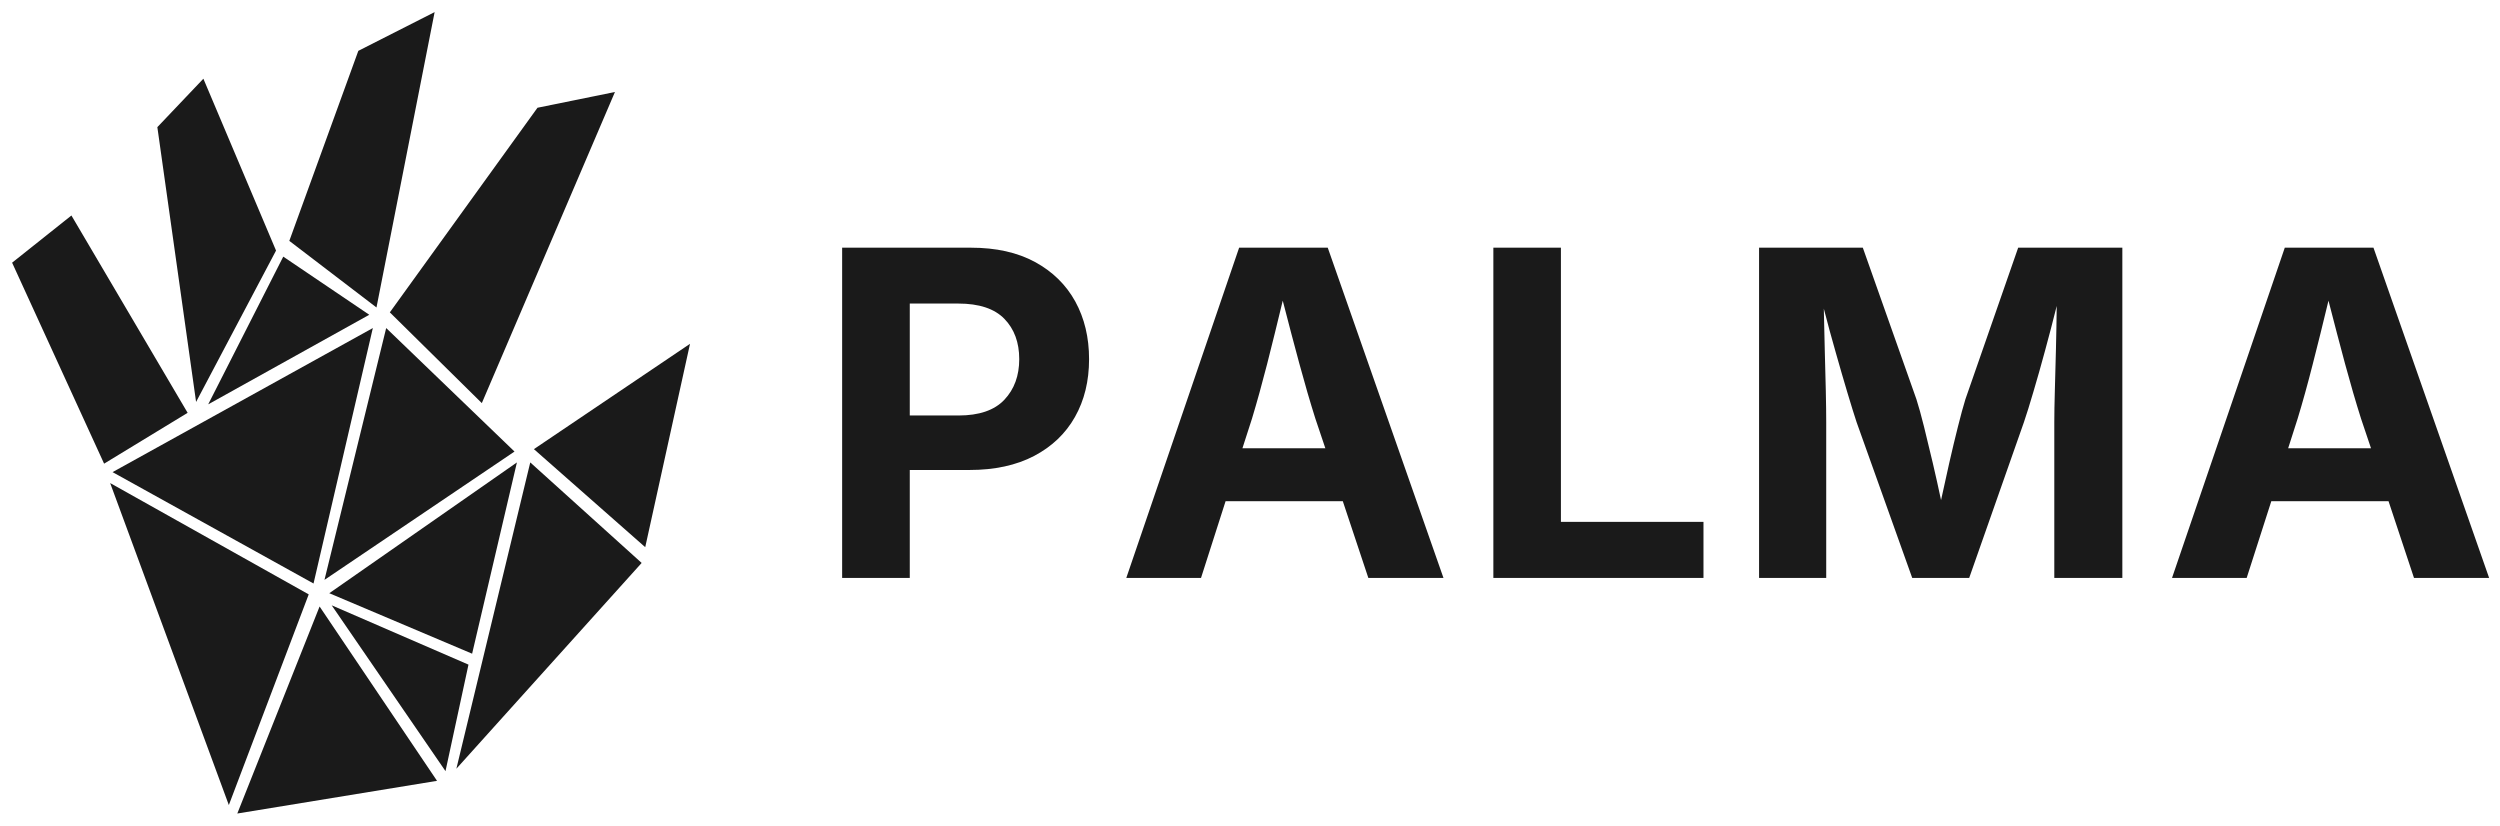
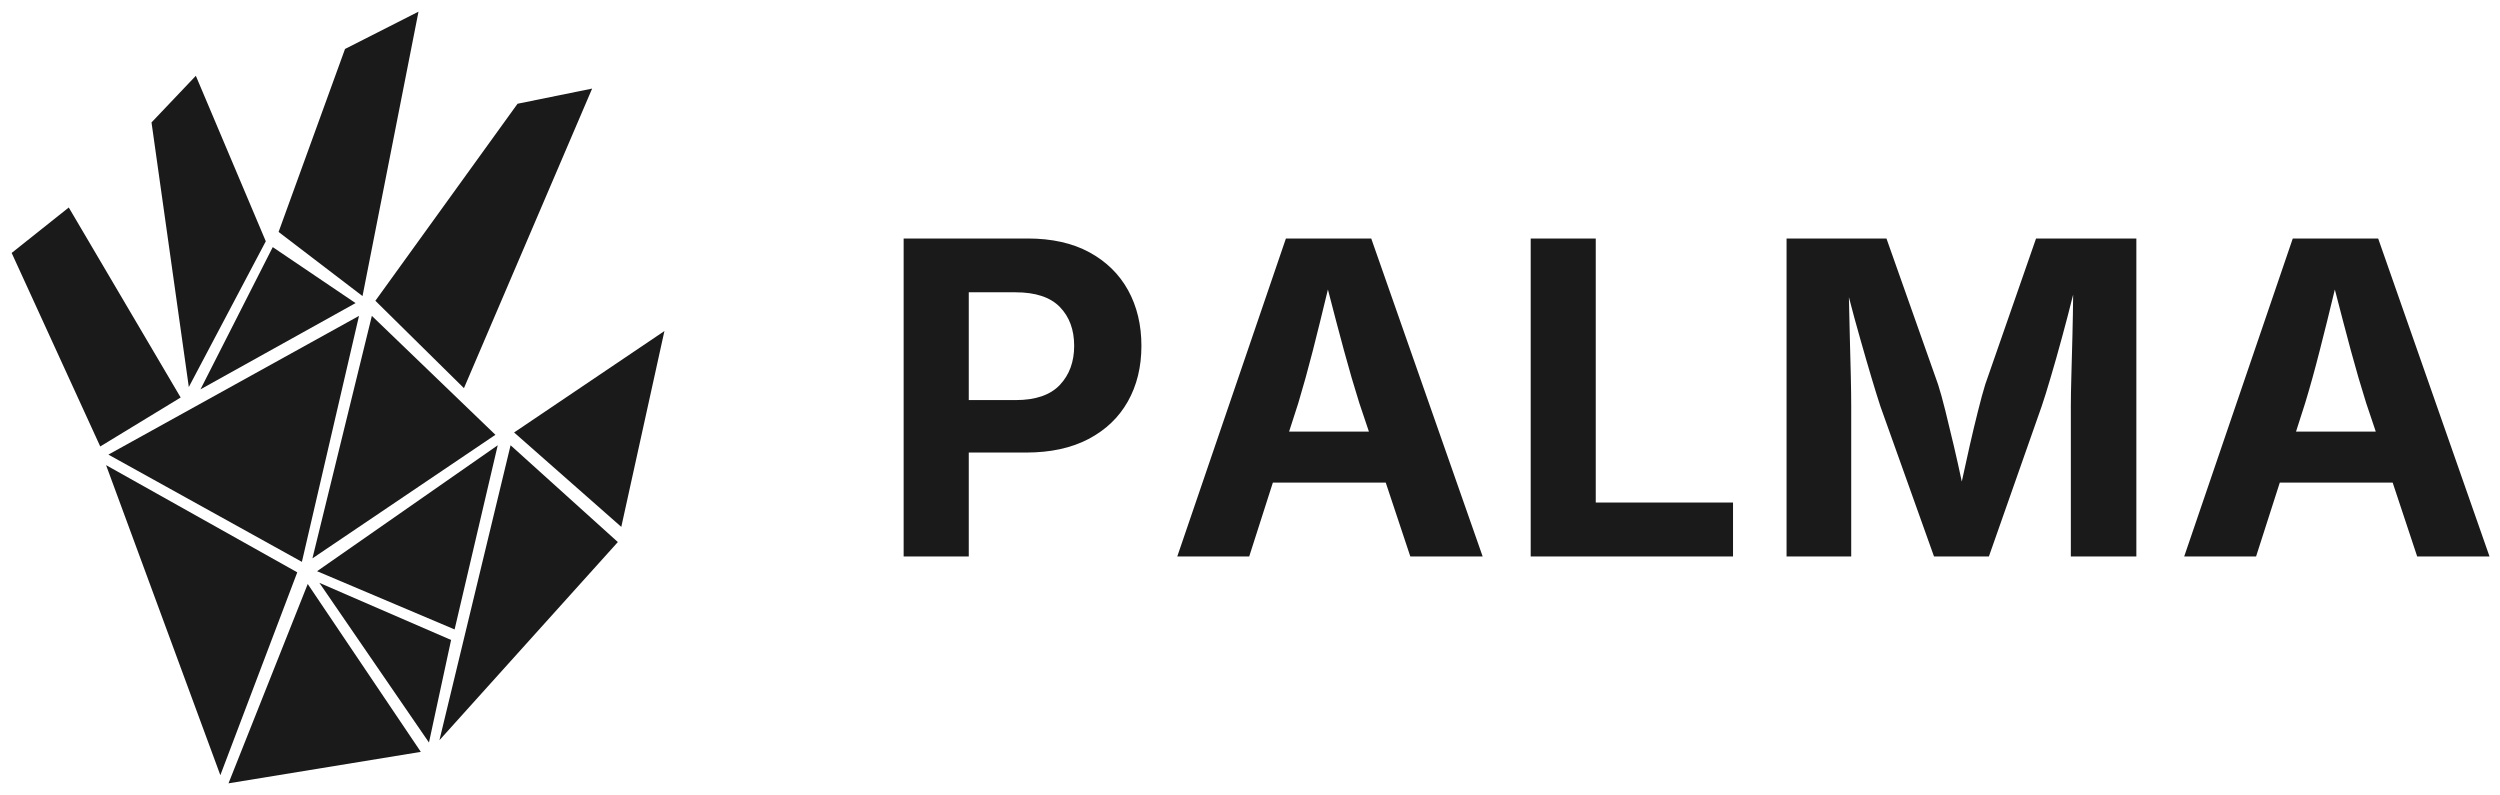
- <svg xmlns="http://www.w3.org/2000/svg" viewBox="0 0 363.36 120" role="img" aria-label="PALMA">
+ <svg xmlns="http://www.w3.org/2000/svg" viewBox="0 0 377.36 120" role="img" aria-label="PALMA">
  <polygon points="63.17,1.76 52.08,7.39 42.05,35.01 54.72,44.69" fill="#1A1A1A" />
  <polygon points="29.56,11.44 22.87,18.48 28.50,58.42 40.12,36.42" fill="#1A1A1A" />
  <polygon points="89.38,13.37 78.12,15.66 56.66,45.40 70.03,58.59" fill="#1A1A1A" />
  <polygon points="10.38,31.32 1.76,38.18 15.13,67.39 27.27,60.00" fill="#1A1A1A" />
  <polygon points="53.67,45.75 41.17,37.30 30.26,58.77" fill="#1A1A1A" />
  <polygon points="54.19,47.68 16.36,68.62 45.57,84.81" fill="#1A1A1A" />
  <polygon points="56.13,47.68 47.16,84.28 74.78,65.63" fill="#1A1A1A" />
  <polygon points="100.29,49.97 77.60,65.28 93.78,79.53" fill="#1A1A1A" />
  <polygon points="75.13,67.21 47.86,86.22 68.62,95.01" fill="#1A1A1A" />
  <polygon points="77.07,67.21 66.33,111.73 93.26,81.82" fill="#1A1A1A" />
  <polygon points="16.01,70.21 33.26,117.01 44.87,86.39" fill="#1A1A1A" />
  <polygon points="46.45,88.15 34.49,118.24 63.52,113.49" fill="#1A1A1A" />
  <polygon points="48.21,87.98 64.75,112.08 68.09,96.60" fill="#1A1A1A" />
-   <path fill="#1A1A1A" d="M122.4 84V36H141.12Q146.6 36 150.43 38.08Q154.26 40.16 156.28 43.81Q158.29 47.47 158.29 52.2Q158.29 56.97 156.24 60.6Q154.2 64.22 150.3 66.27Q146.4 68.31 140.89 68.31H132.23V84ZM132.23 60.39H139.31Q143.82 60.39 145.98 58.1Q148.14 55.81 148.14 52.2Q148.14 48.56 145.98 46.34Q143.82 44.12 139.28 44.12H132.23Z M163.7 84 180.1 36H192.98L209.8 84H198.88L195.17 72.85H178.13L174.56 84ZM180.58 65.15H192.63L191.18 60.84Q190.02 57.17 188.86 52.88Q187.7 48.6 186.44 43.7Q185.25 48.66 184.16 52.94Q183.06 57.23 181.97 60.84Z M217.05 84V36H226.87V75.85H247.59V84Z M255.67 84V36H270.75L278.54 58.03Q279.03 59.55 279.64 62Q280.25 64.45 280.91 67.26Q281.57 70.08 282.12 72.69Q282.67 70.12 283.31 67.3Q283.95 64.48 284.57 62.03Q285.18 59.58 285.66 58.03L293.33 36H308.47V84H298.58V61.35Q298.58 59.55 298.66 56.75Q298.74 53.94 298.82 50.72Q298.9 47.5 298.93 44.47Q298.13 47.69 297.24 50.95Q296.36 54.2 295.55 56.92Q294.75 59.65 294.17 61.35L286.21 84H277.93L269.84 61.35Q269.3 59.71 268.51 57.07Q267.72 54.43 266.82 51.25Q265.91 48.08 265.08 44.86Q265.14 47.76 265.22 50.9Q265.3 54.04 265.37 56.79Q265.43 59.55 265.43 61.35V84Z M315.69 84 332.08 36H344.97L361.78 84H350.86L347.16 72.85H330.12L326.54 84ZM332.57 65.15H344.61L343.16 60.84Q342 57.17 340.84 52.88Q339.69 48.6 338.43 43.7Q337.24 48.66 336.14 52.94Q335.05 57.23 333.95 60.84Z" />
+   <path fill="#1A1A1A" d="M136.4 84V36H155.12Q160.6 36 164.43 38.08Q168.26 40.16 170.28 43.81Q172.29 47.47 172.29 52.2Q172.29 56.97 170.24 60.6Q168.2 64.22 164.3 66.27Q160.4 68.31 154.89 68.31H146.23V84ZM146.23 60.39H153.31Q157.82 60.39 159.98 58.1Q162.14 55.81 162.14 52.2Q162.14 48.56 159.98 46.34Q157.82 44.12 153.28 44.12H146.23Z M177.7 84 194.1 36H206.98L223.8 84H212.88L209.17 72.85H192.13L188.56 84ZM194.58 65.15H206.63L205.18 60.84Q204.02 57.17 202.86 52.88Q201.7 48.6 200.44 43.7Q199.25 48.66 198.16 52.94Q197.06 57.23 195.97 60.84Z M231.05 84V36H240.87V75.85H261.59V84Z M269.67 84V36H284.75L292.54 58.03Q293.03 59.55 293.64 62Q294.25 64.45 294.91 67.26Q295.57 70.08 296.12 72.69Q296.67 70.12 297.31 67.3Q297.95 64.48 298.57 62.03Q299.18 59.58 299.66 58.03L307.33 36H322.47V84H312.58V61.35Q312.58 59.55 312.66 56.75Q312.74 53.94 312.82 50.72Q312.9 47.5 312.93 44.47Q312.13 47.69 311.24 50.95Q310.36 54.2 309.55 56.92Q308.75 59.65 308.17 61.35L300.21 84H291.93L283.84 61.35Q283.3 59.71 282.51 57.07Q281.72 54.43 280.82 51.25Q279.91 48.08 279.08 44.86Q279.14 47.76 279.22 50.9Q279.3 54.04 279.37 56.79Q279.43 59.55 279.43 61.35V84Z M329.69 84 346.08 36H358.97L375.78 84H364.86L361.16 72.85H344.12L340.54 84ZM346.57 65.15H358.61L357.16 60.84Q356 57.17 354.84 52.88Q353.69 48.6 352.43 43.7Q351.24 48.66 350.14 52.94Q349.05 57.23 347.95 60.84Z" />
</svg>
